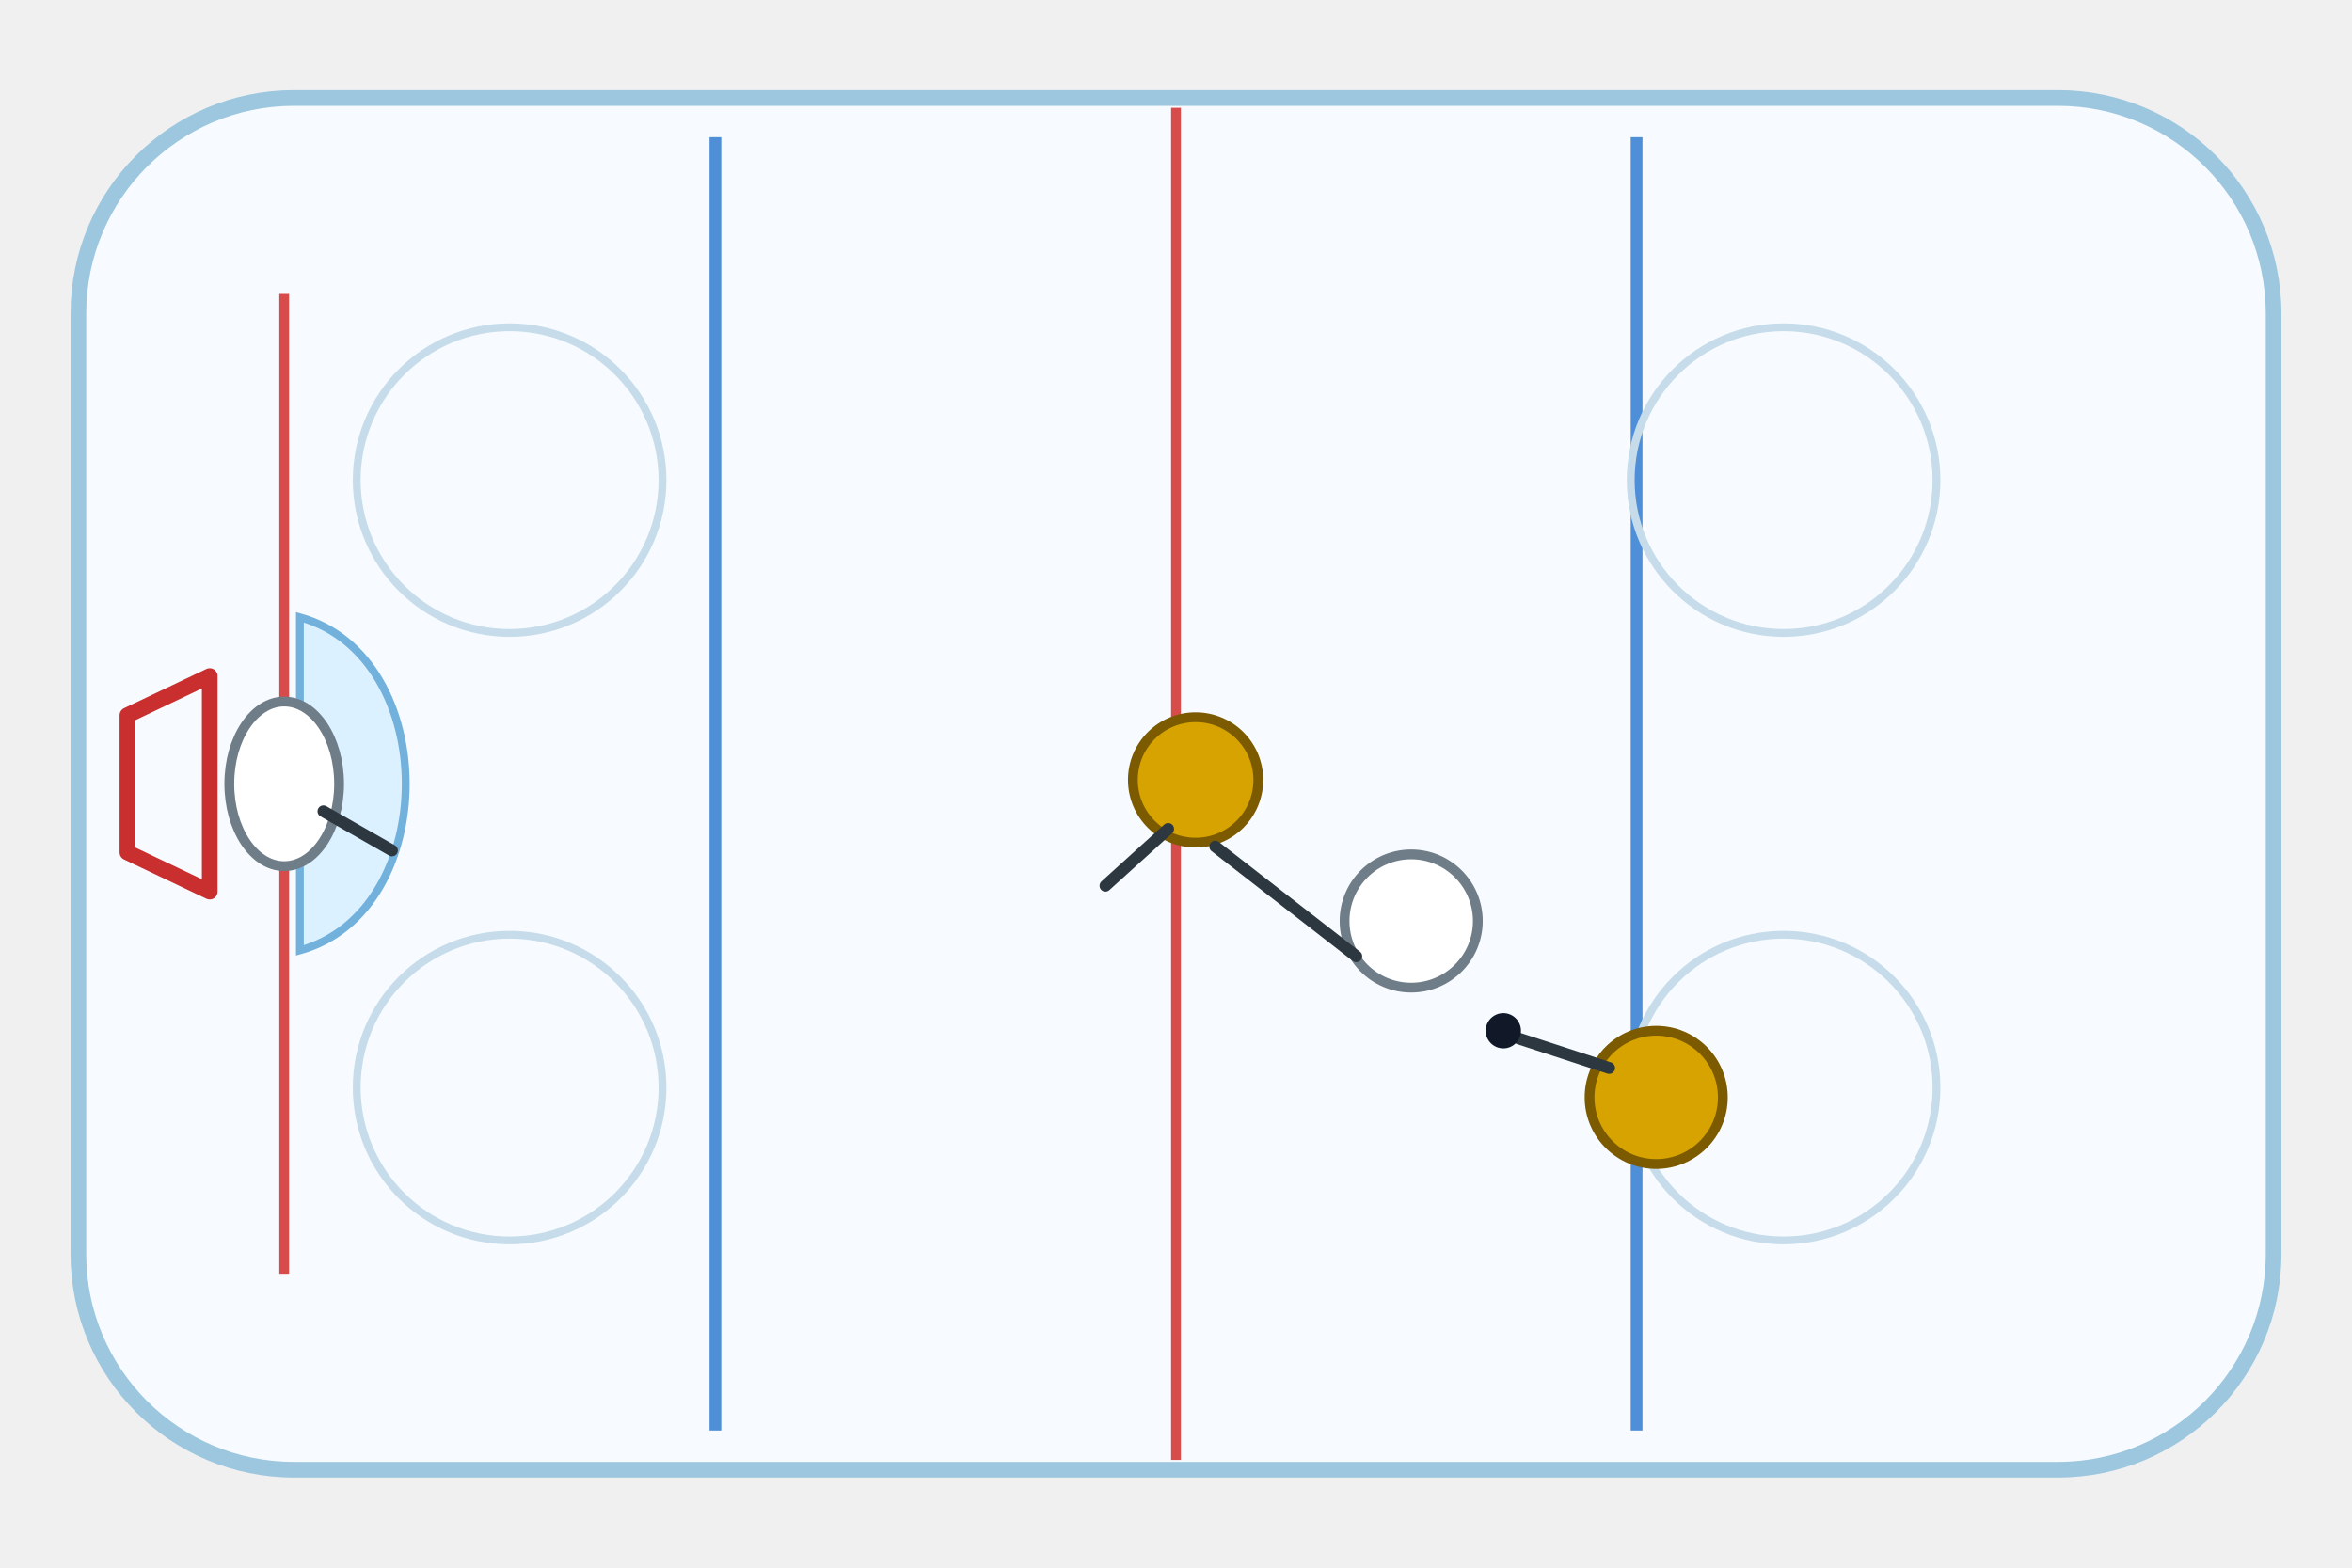
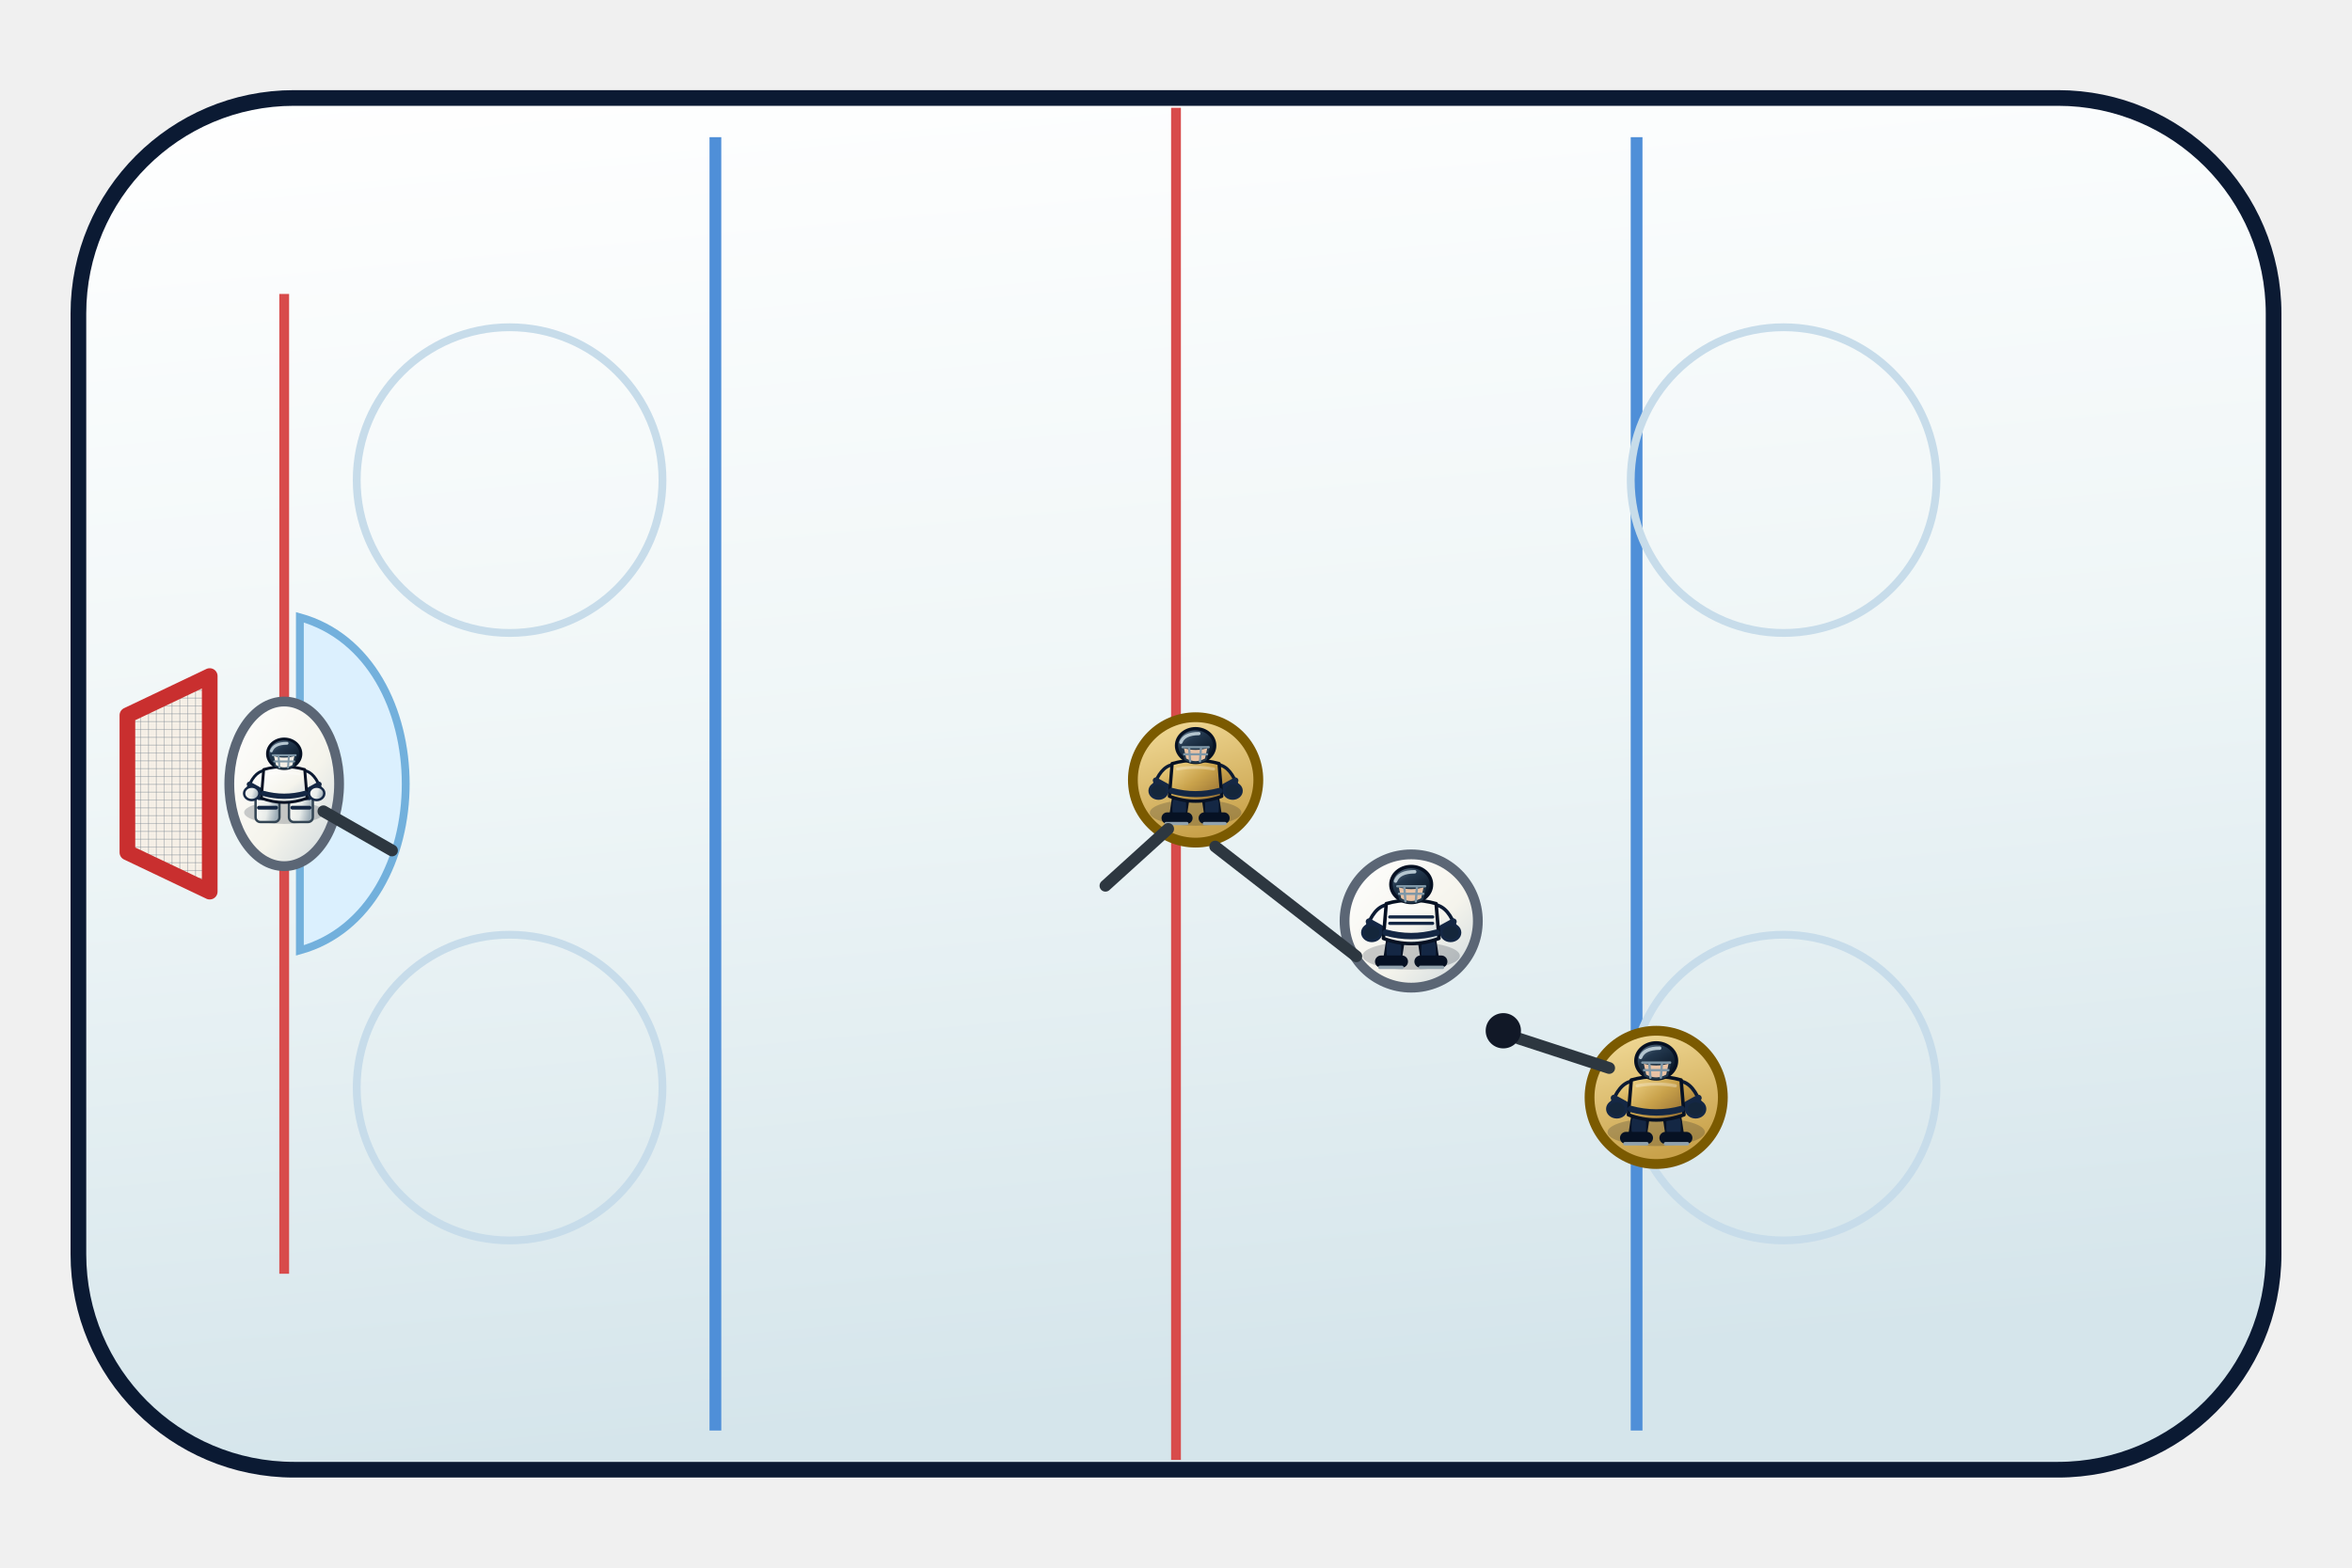
<svg xmlns="http://www.w3.org/2000/svg" width="1200" height="800" viewBox="0 0 1200 800" role="img" aria-labelledby="title desc">
  <defs>
+     <linearGradient id="icePaint" x1="0" y1="0" x2="0.15" y2="1">
+       <stop stop-color="#FFFFFF" />
+       <stop offset=".5" stop-color="#EFF6F7" />
+       <stop offset="1" stop-color="#D5E5EB" />
+     </linearGradient>
+     <radialGradient id="iceLight" cx=".48" cy=".2" r=".75">
+       <stop stop-color="#FFFFFF" stop-opacity=".65" />
+       <stop offset="1" stop-color="#FFFFFF" stop-opacity="0" />
+     </radialGradient>
+     <linearGradient id="goldJersey" x1="0" y1="0" x2="1" y2="1">
+       <stop stop-color="#F3D88D" />
+       <stop offset=".5" stop-color="#C9A24B" />
+       <stop offset="1" stop-color="#916A2F" />
+     </linearGradient>
+     <linearGradient id="navyJersey" x1="0" y1="0" x2="1" y2="1">
+       <stop stop-color="#607D9D" />
+       <stop offset=".48" stop-color="#294363" />
+       <stop offset="1" stop-color="#0B1A33" />
+     </linearGradient>
+     <linearGradient id="helmetPaint" x1="0" y1="0" x2=".7" y2="1">
+       <stop stop-color="#71869A" />
+       <stop offset=".4" stop-color="#23384E" />
+       <stop offset="1" stop-color="#071322" />
+     </linearGradient>
+     <linearGradient id="padPaint" x1="0" y1="0" x2="1" y2=".25">
+       <stop stop-color="#FFFDF7" />
+       <stop offset=".6" stop-color="#E8ECEA" />
+       <stop offset="1" stop-color="#A0AFB9" />
+     </linearGradient>
+     <pattern id="netMesh" width="4" height="4" patternUnits="userSpaceOnUse">
+       <rect width="4" height="4" fill="#F5EFE6" />
+       <path d="M0 0h4v4" fill="none" stroke="#7B8792" stroke-width=".4" />
+     </pattern>
+     <linearGradient id="whiteJersey" x1="0" y1="0" x2="1" y2="1">
+       <stop stop-color="#FFFFFF" />
+       <stop offset=".6" stop-color="#F5F4EC" />
+       <stop offset="1" stop-color="#CBD6DC" />
+     </linearGradient>
+     <linearGradient id="goldShell" x1="0" y1="0" x2=".3" y2="1">
+       <stop stop-color="#F4DE9D" />
+       <stop offset="1" stop-color="#C9A24B" />
+     </linearGradient>
+     <g id="art-gold">
+       <g transform="translate(0 0) rotate(0) scale(1)" stroke-linecap="round" stroke-linejoin="round">
+         <ellipse cx="0" cy="6" rx="8.4" ry="2.4" fill="#061123" opacity=".2" />
+         <path d="M-2.6 2.5l-.6 4m5.8-4 .6 4" stroke="#061123" stroke-width="3.2" />
+         <path d="M-3 4.3v1.3m6-1.3v1.3" stroke="#142744" stroke-width="2.5" />
+         <path d="M-5.2 7h3.6m3.2 0h3.6" stroke="#061123" stroke-width="2.1" />
+         <path d="M-5.4 8h3.8m3.2 0h3.8" stroke="#91A2AD" stroke-width=".6" />
+         <path d="M-4.2-2.8Q-6.5-2.4-7.8 1.5L-6 3-3-.3M4.2-2.8Q6.5-2.4 7.8 1.5L6 3 3-.3" fill="url(#goldJersey)" stroke="#0B1A33" stroke-width=".6" />
+         <path d="M-7.3 .1-5.3 1.2m12.6-1.1-2 1.1" stroke="#142744" stroke-width="1.1" />
+         <path d="M-4.3-3Q0-4.2 4.3-3L4.8 3Q0 4.8-4.8 3Z" fill="url(#goldJersey)" stroke="#061123" stroke-width=".6" />
+         <path d="M-4.4 2Q0 3.2 4.4 2" fill="none" stroke="#142744" stroke-width="1.1" />
+         <path d="M-3.3-2Q0-2.6 3.3-2" fill="none" stroke="#FFFFFF" opacity=".3" stroke-width=".55" />
+         <ellipse cx="-6.8" cy="2" rx="1.6" ry="1.4" fill="#14263B" stroke="#142744" stroke-width=".5" />
+         <ellipse cx="6.8" cy="2" rx="1.6" ry="1.4" fill="#14263B" stroke="#142744" stroke-width=".5" />
+         <g transform="translate(0 -1.2)">
+           <ellipse cx="0" cy="-5.1" rx="3.5" ry="3.1" fill="url(#helmetPaint)" stroke="#061123" stroke-width=".6" />
+           <path d="M-2.7-5.7Q-2.1-7.3 .6-7.3" fill="none" stroke="#B5C6D0" stroke-width=".6" />
+           <path d="M-2.4-4.9Q0-4.1 2.4-4.9L1.9-2.6Q0-1.5-1.9-2.6Z" fill="#EAC3A5" stroke="#22374A" stroke-width=".4" />
+           <path d="M-2.4-4.8h4.8m-4.5 1.3h4.2m-3.3-1.3.2 2.6m2-2.6-.2 2.6" fill="none" stroke="#7F97A7" stroke-width=".4" />
+         </g>
+       </g>
+     </g>
+     <g id="art-white">
+       <g transform="translate(0 0) rotate(0) scale(1)" stroke-linecap="round" stroke-linejoin="round">
+         <ellipse cx="0" cy="6" rx="8.4" ry="2.4" fill="#061123" opacity=".2" />
+         <path d="M-2.6 2.5l-.6 4m5.8-4 .6 4" stroke="#061123" stroke-width="3.2" />
+         <path d="M-3 4.3v1.3m6-1.3v1.3" stroke="#142744" stroke-width="2.5" />
+         <path d="M-5.2 7h3.6m3.2 0h3.6" stroke="#061123" stroke-width="2.1" />
+         <path d="M-5.4 8h3.8m3.2 0h3.8" stroke="#91A2AD" stroke-width=".6" />
+         <path d="M-4.2-2.8Q-6.5-2.4-7.8 1.5L-6 3-3-.3M4.2-2.8Q6.5-2.4 7.8 1.5L6 3 3-.3" fill="url(#whiteJersey)" stroke="#0B1A33" stroke-width=".6" />
+         <path d="M-7.3 .1-5.3 1.2m12.6-1.1-2 1.1" stroke="#142744" stroke-width="1.1" />
+         <path d="M-4.3-3Q0-4.2 4.3-3L4.8 3Q0 4.8-4.8 3Z" fill="url(#whiteJersey)" stroke="#061123" stroke-width=".6" />
+         <path d="M-4.4 2Q0 3.2 4.4 2" fill="none" stroke="#142744" stroke-width="1.1" />
+         <path d="M-3.3-2Q0-2.6 3.3-2" fill="none" stroke="#FFFFFF" opacity=".3" stroke-width=".55" />
+         <ellipse cx="-6.8" cy="2" rx="1.6" ry="1.4" fill="#14263B" stroke="#142744" stroke-width=".5" />
+         <ellipse cx="6.8" cy="2" rx="1.6" ry="1.4" fill="#14263B" stroke="#142744" stroke-width=".5" />
+         <path d="M-3.7-.7h7.4m-7.4 1.1h7.4" fill="none" stroke="#142744" stroke-width=".55" />
+         <g transform="translate(0 -1.2)">
+           <ellipse cx="0" cy="-5.1" rx="3.5" ry="3.1" fill="url(#helmetPaint)" stroke="#061123" stroke-width=".6" />
+           <path d="M-2.7-5.7Q-2.1-7.3 .6-7.3" fill="none" stroke="#B5C6D0" stroke-width=".6" />
+           <path d="M-2.4-4.9Q0-4.1 2.4-4.9L1.9-2.6Q0-1.5-1.9-2.6Z" fill="#EAC3A5" stroke="#22374A" stroke-width=".4" />
+           <path d="M-2.4-4.8h4.8m-4.5 1.3h4.2m-3.3-1.3.2 2.6m2-2.6-.2 2.6" fill="none" stroke="#7F97A7" stroke-width=".4" />
+         </g>
+       </g>
+     </g>
+     <g id="art-goalie">
+       <g transform="translate(0 0) rotate(0) scale(1)" stroke-linecap="round" stroke-linejoin="round">
+         <ellipse cx="0" cy="6" rx="8.4" ry="2.4" fill="#061123" opacity=".2" />
+         <rect x="-6" y="1.5" width="5" height="6.5" rx="1" fill="url(#padPaint)" stroke="#334554" stroke-width=".5" />
+         <rect x="1" y="1.5" width="5" height="6.5" rx="1" fill="url(#padPaint)" stroke="#334554" stroke-width=".5" />
+         <path d="M-5.3 3h3.6m3.4 0h3.6m-10.6 2h3.6m3.4 0h3.6" stroke="#142744" stroke-width=".8" />
+         <path d="M-4.2-2.8Q-6.5-2.4-7.8 1.5L-6 3-3-.3M4.2-2.8Q6.5-2.4 7.8 1.5L6 3 3-.3" fill="url(#whiteJersey)" stroke="#0B1A33" stroke-width=".6" />
+         <path d="M-7.3 .1-5.3 1.2m12.6-1.1-2 1.1" stroke="#142744" stroke-width="1.1" />
+         <path d="M-4.3-3Q0-4.2 4.3-3L4.8 3Q0 4.8-4.8 3Z" fill="url(#whiteJersey)" stroke="#061123" stroke-width=".6" />
+         <path d="M-4.4 2Q0 3.2 4.4 2" fill="none" stroke="#142744" stroke-width="1.1" />
+         <path d="M-3.3-2Q0-2.6 3.3-2" fill="none" stroke="#FFFFFF" opacity=".3" stroke-width=".55" />
+         <ellipse cx="-6.8" cy="2" rx="1.6" ry="1.4" fill="url(#padPaint)" stroke="#142744" stroke-width=".5" />
+         <ellipse cx="6.8" cy="2" rx="1.6" ry="1.4" fill="url(#padPaint)" stroke="#142744" stroke-width=".5" />
+         <g transform="translate(0 -1.2)">
+           <ellipse cx="0" cy="-5.1" rx="3.5" ry="3.1" fill="url(#helmetPaint)" stroke="#061123" stroke-width=".6" />
+           <path d="M-2.7-5.7Q-2.1-7.3 .6-7.3" fill="none" stroke="#B5C6D0" stroke-width=".6" />
+           <path d="M-2.4-4.9Q0-4.1 2.4-4.9L1.9-2.6Q0-1.5-1.9-2.6Z" fill="#F5EFE6" stroke="#22374A" stroke-width=".4" />
+           <path d="M-2.4-4.8h4.8m-4.5 1.3h4.2m-3.3-1.3.2 2.6m2-2.6-.2 2.6" fill="none" stroke="#7F97A7" stroke-width=".4" />
+         </g>
+       </g>
+     </g>
    <style>
-       .ice{fill:#f7fbff;stroke:#9cc7df;stroke-width:8}
+       .ice{fill:url(#icePaint);stroke:#0B1A33;stroke-width:8}
      .line-red{stroke:#d84b4b;stroke-width:5}
      .line-blue{stroke:#4f8fd8;stroke-width:6}
      .circle{fill:none;stroke:#c7dcea;stroke-width:4}
-       .gold{fill:#d6a300;stroke:#7b5a00;stroke-width:5}
-       .white{fill:#ffffff;stroke:#6f7d88;stroke-width:5}
+       .gold{fill:url(#goldShell);stroke:#7b5a00;stroke-width:5}
+       .white{fill:url(#whiteJersey);stroke:#5B6675;stroke-width:5}
      .stick{stroke:#2d3740;stroke-width:6;stroke-linecap:round}
      .puck{fill:#111827}
      .net{fill:none;stroke:#c92f2f;stroke-width:8;stroke-linecap:round;stroke-linejoin:round}
      .crease{fill:#d9f0ff;stroke:#65a9d9;stroke-width:4;opacity:.9}
    </style>
  </defs>
  <rect class="ice" x="40" y="50" width="1120" height="700" rx="110" />
  <line class="line-red" x1="600" y1="55" x2="600" y2="745" />
  <line class="line-blue" x1="365" y1="70" x2="365" y2="730" />
  <line class="line-blue" x1="835" y1="70" x2="835" y2="730" />
  <line class="line-red" x1="145" y1="150" x2="145" y2="650" />
  <circle class="circle" cx="260" cy="245" r="78" />
  <circle class="circle" cx="260" cy="555" r="78" />
  <circle class="circle" cx="910" cy="245" r="78" />
  <circle class="circle" cx="910" cy="555" r="78" />
  <path class="crease" d="M153 315 C225 335 225 465 153 485 Z" />
+   <path d="M107 345 65 365 65 435 107 455Z" fill="url(#netMesh)" />
  <path class="net" d="M107 345 L107 455 M107 345 L65 365 M107 455 L65 435 M65 365 L65 435" />
  <g transform="translate(145 400)">
    <ellipse class="white" cx="0" cy="0" rx="28" ry="42" />
+     <use href="#art-goalie" transform="scale(2.434783)" />
    <line class="stick" x1="20" y1="14" x2="55" y2="34" />
  </g>
  <g transform="translate(845 560)">
    <circle class="gold" cx="0" cy="0" r="34" />
+     <use href="#art-gold" transform="scale(2.956522)" />
    <line class="stick" x1="-24" y1="-15" x2="-70" y2="-30" />
    <circle class="puck" cx="-78" cy="-34" r="9" />
  </g>
  <g transform="translate(610 398)">
    <circle class="gold" cx="0" cy="0" r="32" />
+     <use href="#art-gold" transform="scale(2.782609)" />
    <line class="stick" x1="-14" y1="25" x2="-46" y2="54" />
  </g>
  <g transform="translate(720 470)">
    <circle class="white" cx="0" cy="0" r="34" />
+     <use href="#art-white" transform="scale(2.956522)" />
    <line class="stick" x1="-28" y1="18" x2="-100" y2="-38" />
  </g>
</svg>
